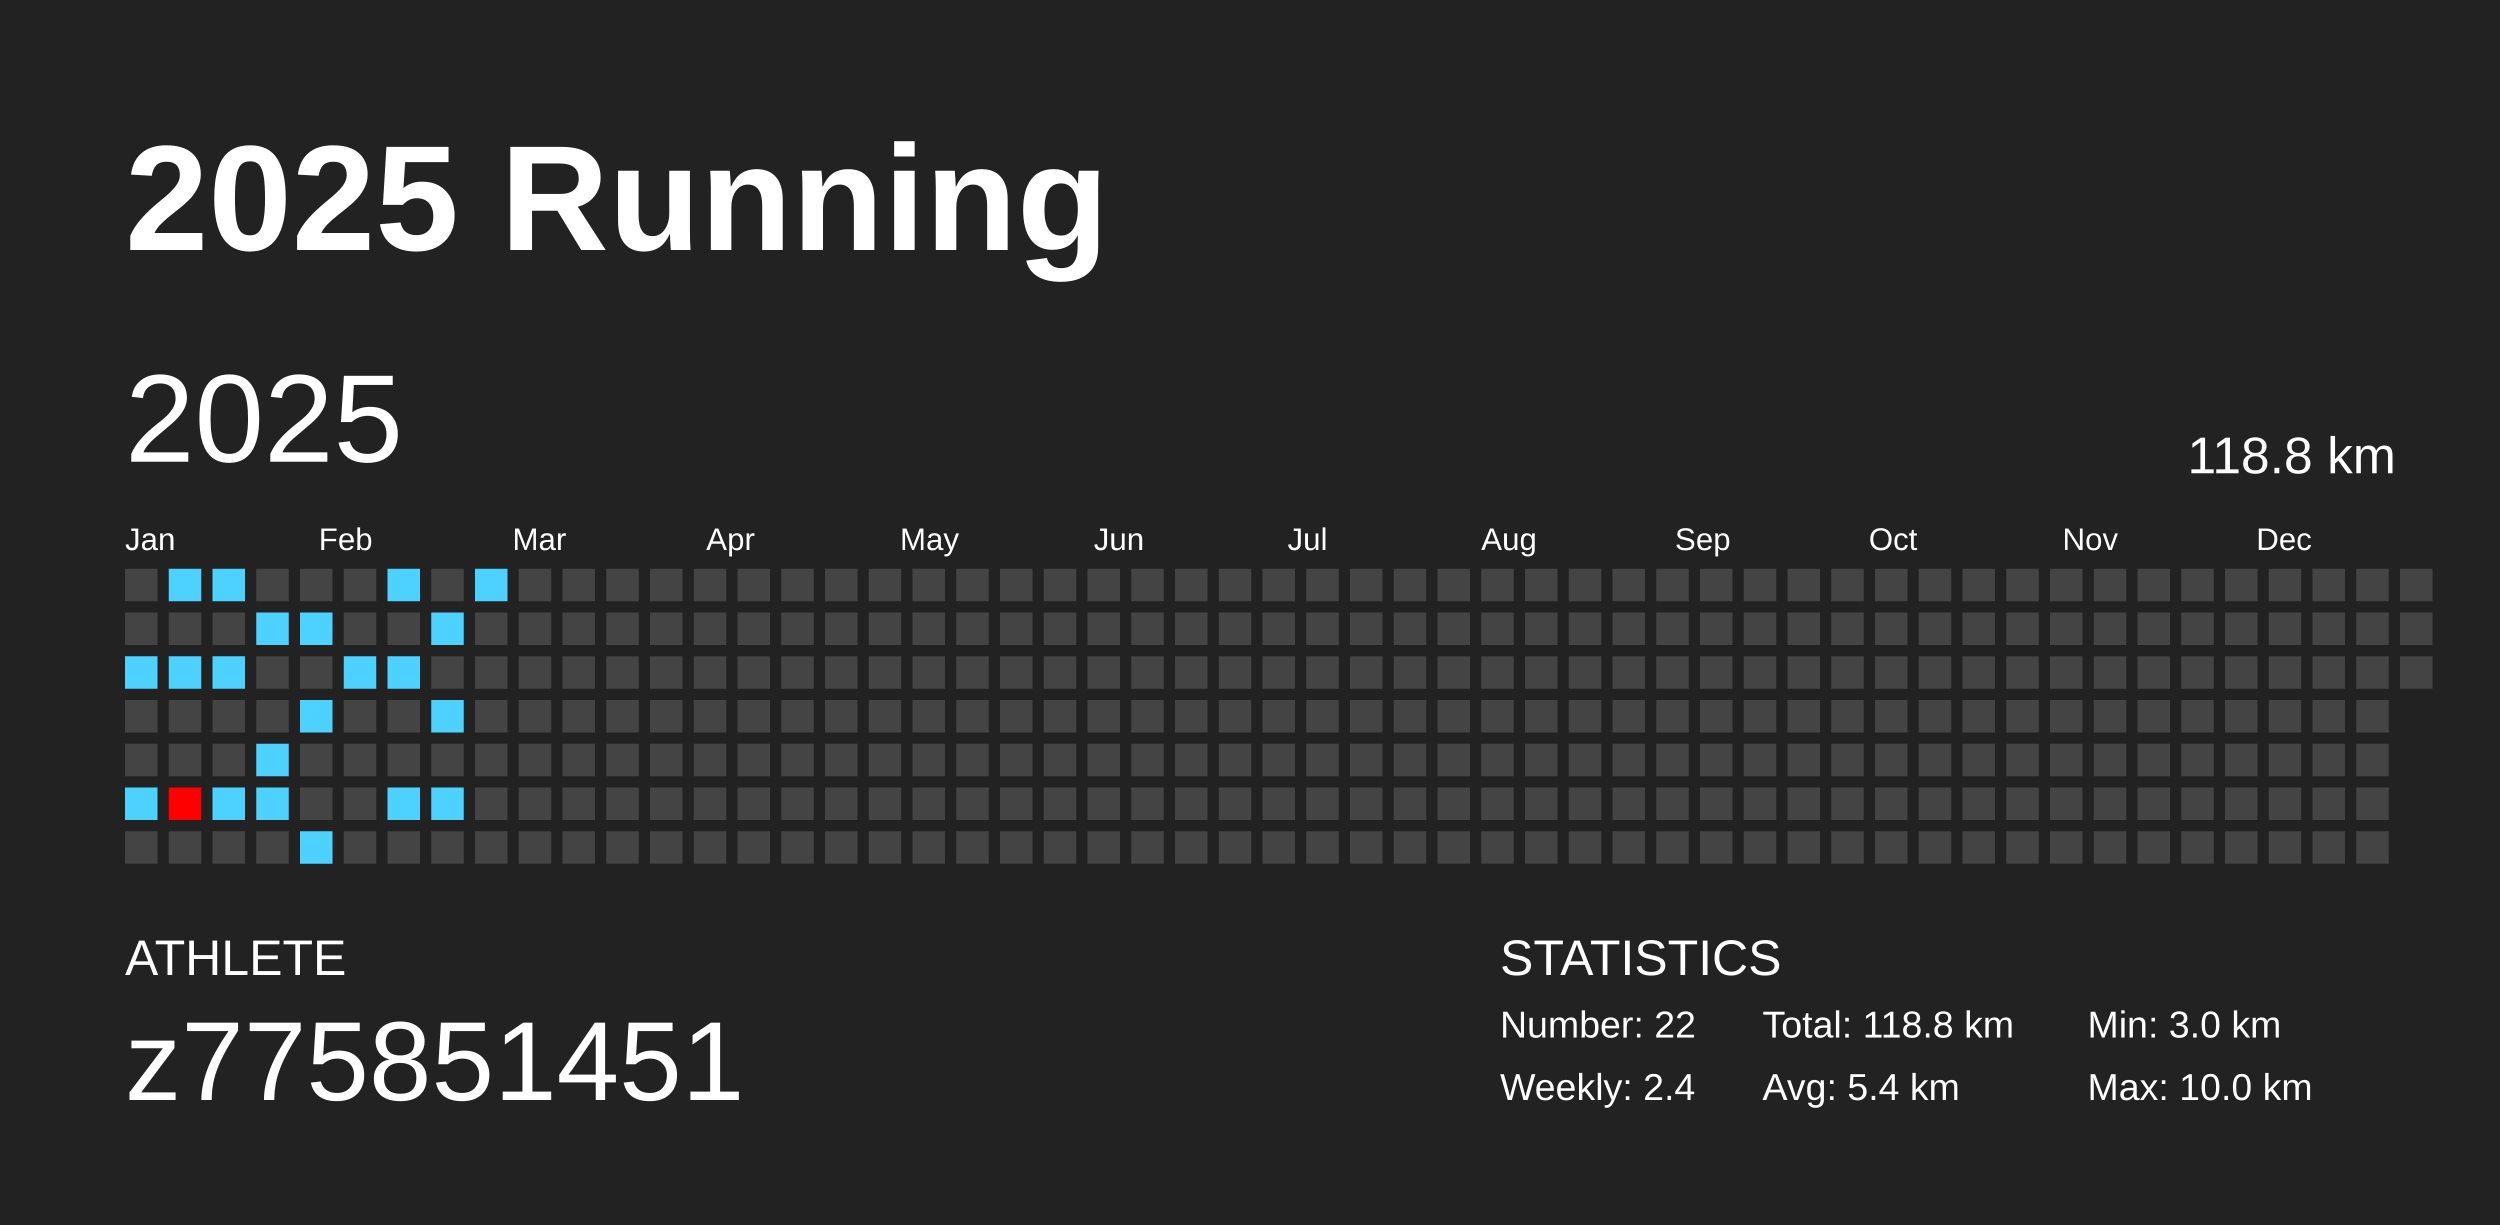
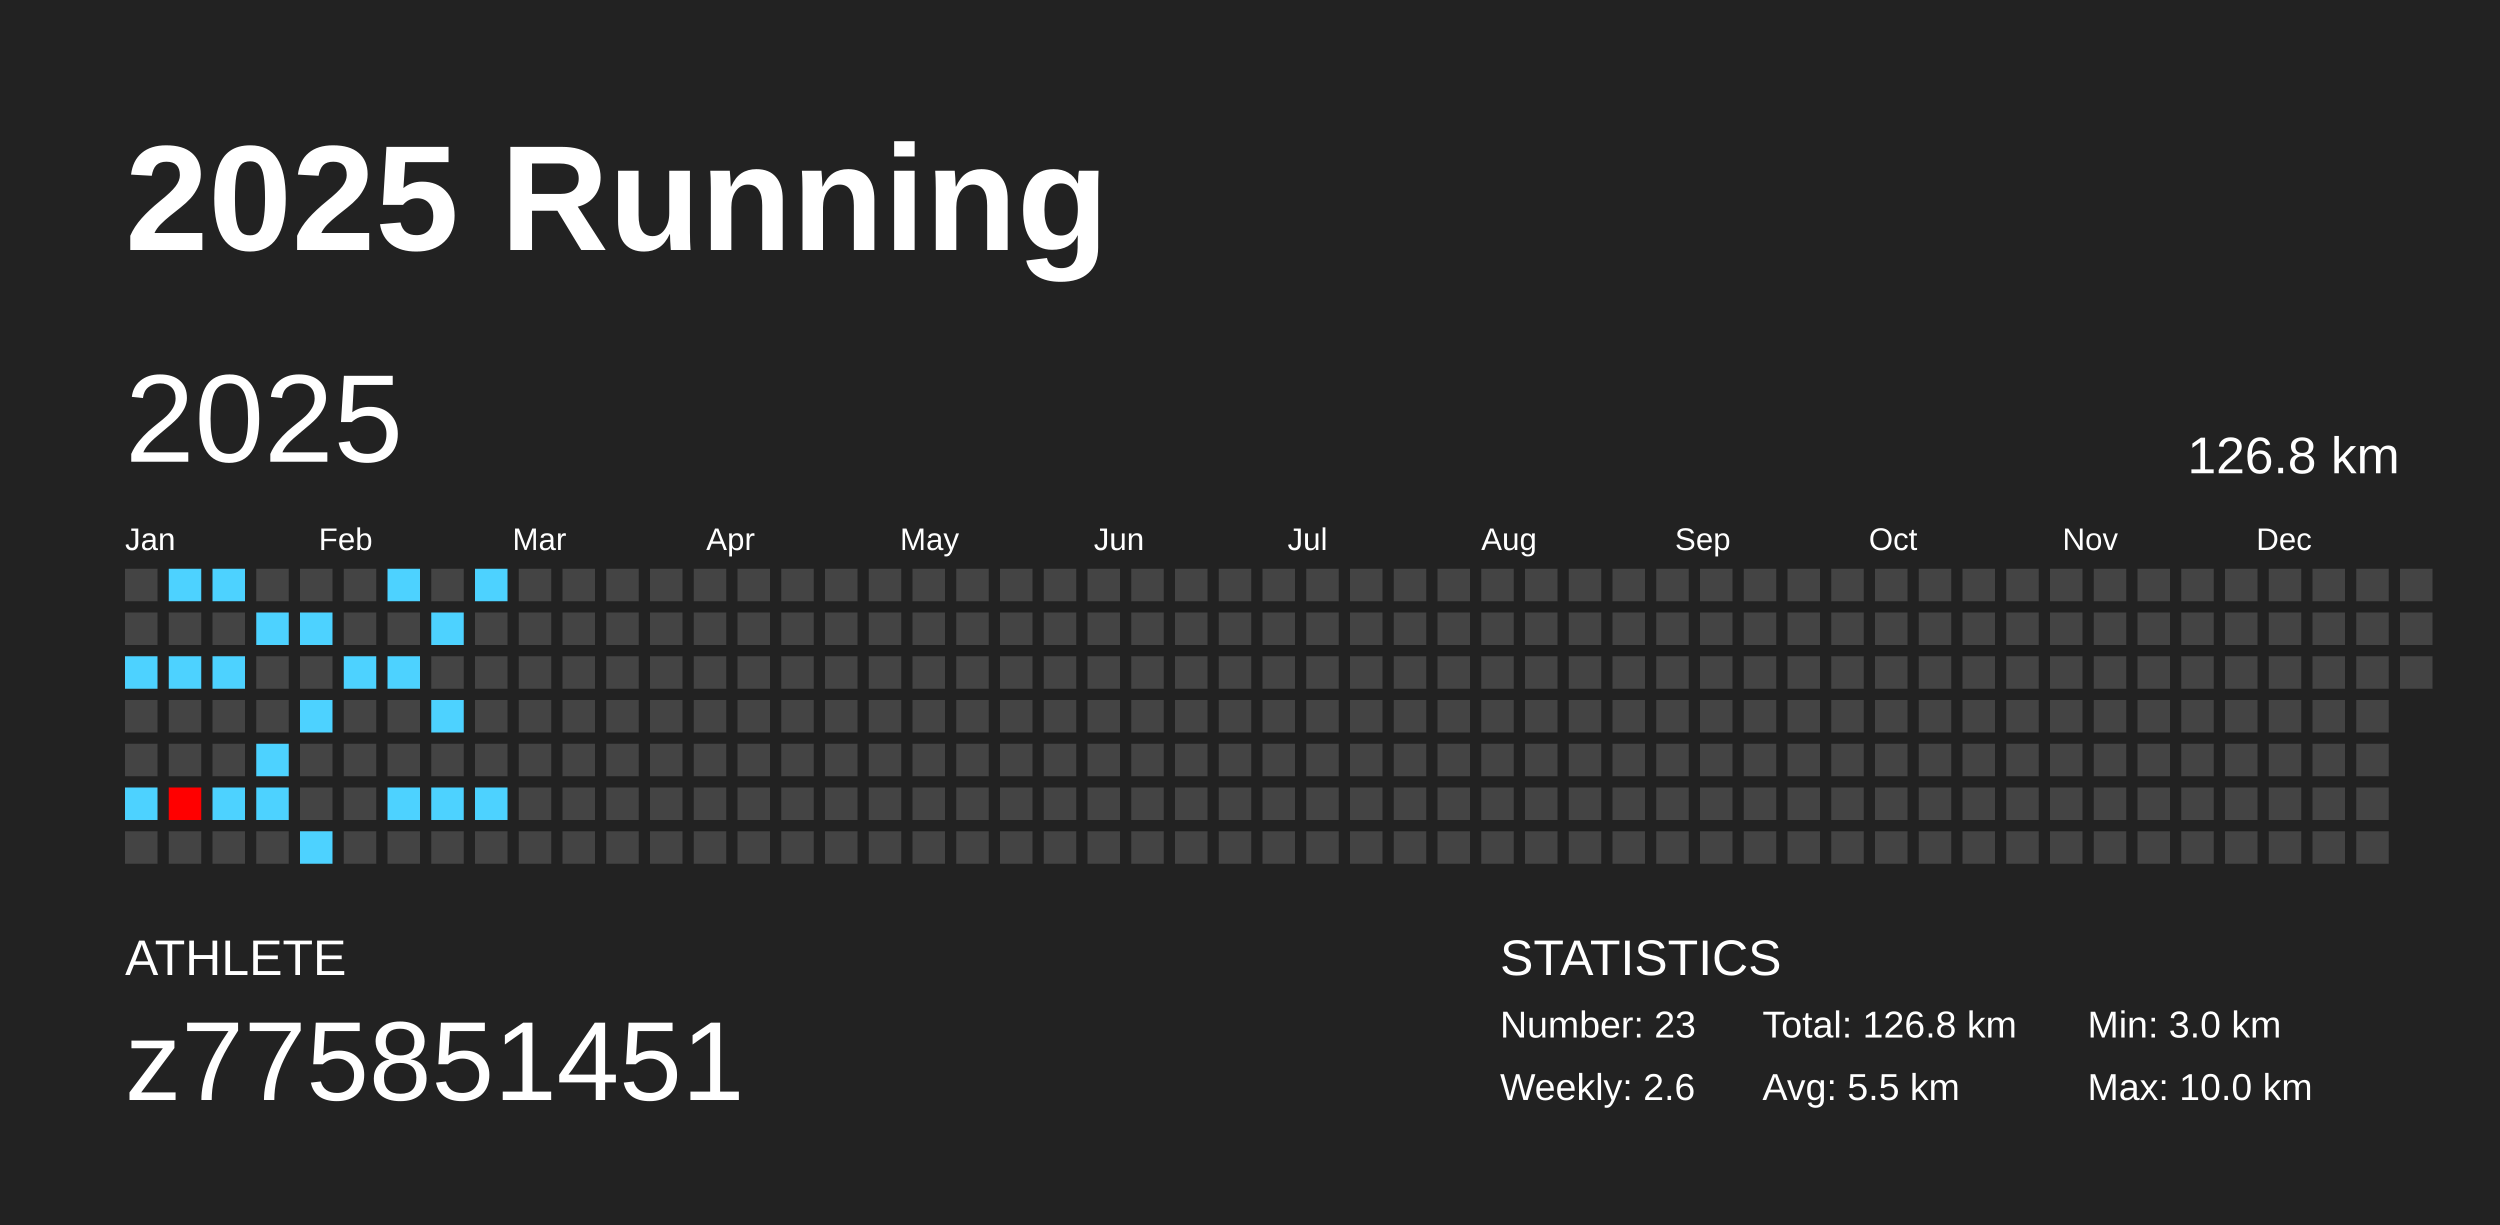
<svg xmlns="http://www.w3.org/2000/svg" baseProfile="full" height="98mm" version="1.1" viewBox="0,0,200,98" width="200mm">
  <defs />
  <rect fill="#222222" height="98" width="200" x="0" y="0" />
  <text fill="#FFFFFF" style="font-size:12px; font-family:Arial; font-weight:bold;" x="10" y="20">2025 Running</text>
  <text fill="#FFFFFF" style="font-size:4px; font-family:Arial" x="10" y="78">ATHLETE</text>
  <text fill="#FFFFFF" style="font-size:9px; font-family:Arial" x="10" y="88">z775851451</text>
  <text fill="#FFFFFF" style="font-size:4px; font-family:Arial" x="120" y="78">STATISTICS</text>
-   <text fill="#FFFFFF" style="font-size:3px; font-family:Arial" x="120" y="83">Number: 22</text>
-   <text fill="#FFFFFF" style="font-size:3px; font-family:Arial" x="120" y="88">Weekly: 2.4</text>
-   <text fill="#FFFFFF" style="font-size:3px; font-family:Arial" x="141" y="83">Total: 118.8 km</text>
-   <text fill="#FFFFFF" style="font-size:3px; font-family:Arial" x="141" y="88">Avg: 5.4 km</text>
+   <text fill="#FFFFFF" style="font-size:3px; font-family:Arial" x="120" y="83">Number: 23</text>
+   <text fill="#FFFFFF" style="font-size:3px; font-family:Arial" x="120" y="88">Weekly: 2.6</text>
+   <text fill="#FFFFFF" style="font-size:3px; font-family:Arial" x="141" y="83">Total: 126.8 km</text>
+   <text fill="#FFFFFF" style="font-size:3px; font-family:Arial" x="141" y="88">Avg: 5.5 km</text>
  <text fill="#FFFFFF" style="font-size:3px; font-family:Arial" x="167" y="83">Min: 3.0 km</text>
  <text fill="#FFFFFF" style="font-size:3px; font-family:Arial" x="167" y="88">Max: 10.0 km</text>
  <text dominant-baseline="hanging" fill="#FFFFFF" style="font-size:10.0px; font-family:Arial;" x="10" y="30">2025</text>
-   <text dominant-baseline="hanging" fill="#FFFFFF" style="font-size:4.125px; font-family:Arial;" x="175" y="35">118.8 km</text>
+   <text dominant-baseline="hanging" fill="#FFFFFF" style="font-size:4.125px; font-family:Arial;" x="175" y="35">126.8 km</text>
  <text fill="#FFFFFF" style="font-size:2.5px; font-family:Arial" x="10.0" y="44">Jan</text>
  <text fill="#FFFFFF" style="font-size:2.5px; font-family:Arial" x="25.5" y="44">Feb</text>
  <text fill="#FFFFFF" style="font-size:2.5px; font-family:Arial" x="41.0" y="44">Mar</text>
  <text fill="#FFFFFF" style="font-size:2.5px; font-family:Arial" x="56.5" y="44">Apr</text>
  <text fill="#FFFFFF" style="font-size:2.5px; font-family:Arial" x="72.0" y="44">May</text>
  <text fill="#FFFFFF" style="font-size:2.5px; font-family:Arial" x="87.5" y="44">Jun</text>
  <text fill="#FFFFFF" style="font-size:2.5px; font-family:Arial" x="103.0" y="44">Jul</text>
  <text fill="#FFFFFF" style="font-size:2.5px; font-family:Arial" x="118.5" y="44">Aug</text>
  <text fill="#FFFFFF" style="font-size:2.5px; font-family:Arial" x="134.0" y="44">Sep</text>
  <text fill="#FFFFFF" style="font-size:2.5px; font-family:Arial" x="149.5" y="44">Oct</text>
  <text fill="#FFFFFF" style="font-size:2.5px; font-family:Arial" x="165.0" y="44">Nov</text>
  <text fill="#FFFFFF" style="font-size:2.5px; font-family:Arial" x="180.5" y="44">Dec</text>
  <rect fill="#444444" height="2.6" width="2.6" x="10.0" y="45.5" />
  <rect fill="#444444" height="2.6" width="2.6" x="10.0" y="49.0" />
  <rect fill="#4dd2ff" height="2.6" width="2.6" x="10.0" y="52.5" />
  <rect fill="#444444" height="2.6" width="2.6" x="10.0" y="56.0" />
  <rect fill="#444444" height="2.6" width="2.6" x="10.0" y="59.5" />
  <rect fill="#4dd2ff" height="2.6" width="2.6" x="10.0" y="63.0" />
  <rect fill="#444444" height="2.6" width="2.6" x="10.0" y="66.5" />
  <rect fill="#4dd2ff" height="2.6" width="2.6" x="13.5" y="45.5" />
  <rect fill="#444444" height="2.6" width="2.6" x="13.5" y="49.0" />
  <rect fill="#4dd2ff" height="2.6" width="2.6" x="13.5" y="52.5" />
  <rect fill="#444444" height="2.6" width="2.6" x="13.5" y="56.0" />
  <rect fill="#444444" height="2.6" width="2.6" x="13.5" y="59.5" />
  <rect fill="#ff0000" height="2.6" width="2.6" x="13.5" y="63.0" />
  <rect fill="#444444" height="2.6" width="2.6" x="13.5" y="66.5" />
  <rect fill="#4dd2ff" height="2.6" width="2.6" x="17.0" y="45.5" />
  <rect fill="#444444" height="2.6" width="2.6" x="17.0" y="49.0" />
  <rect fill="#4dd2ff" height="2.6" width="2.6" x="17.0" y="52.5" />
  <rect fill="#444444" height="2.6" width="2.6" x="17.0" y="56.0" />
  <rect fill="#444444" height="2.6" width="2.6" x="17.0" y="59.5" />
  <rect fill="#4dd2ff" height="2.6" width="2.6" x="17.0" y="63.0" />
  <rect fill="#444444" height="2.6" width="2.6" x="17.0" y="66.5" />
  <rect fill="#444444" height="2.6" width="2.6" x="20.5" y="45.5" />
  <rect fill="#4dd2ff" height="2.6" width="2.6" x="20.5" y="49.0" />
  <rect fill="#444444" height="2.6" width="2.6" x="20.5" y="52.5" />
  <rect fill="#444444" height="2.6" width="2.6" x="20.5" y="56.0" />
  <rect fill="#4dd2ff" height="2.6" width="2.6" x="20.5" y="59.5" />
  <rect fill="#4dd2ff" height="2.6" width="2.6" x="20.5" y="63.0" />
  <rect fill="#444444" height="2.6" width="2.6" x="20.5" y="66.5" />
  <rect fill="#444444" height="2.6" width="2.6" x="24.0" y="45.5" />
  <rect fill="#4dd2ff" height="2.6" width="2.6" x="24.0" y="49.0" />
  <rect fill="#444444" height="2.6" width="2.6" x="24.0" y="52.5" />
  <rect fill="#4dd2ff" height="2.6" width="2.6" x="24.0" y="56.0" />
  <rect fill="#444444" height="2.6" width="2.6" x="24.0" y="59.5" />
  <rect fill="#444444" height="2.6" width="2.6" x="24.0" y="63.0" />
  <rect fill="#4dd2ff" height="2.6" width="2.6" x="24.0" y="66.5" />
  <rect fill="#444444" height="2.6" width="2.6" x="27.5" y="45.5" />
  <rect fill="#444444" height="2.6" width="2.6" x="27.5" y="49.0" />
  <rect fill="#4dd2ff" height="2.6" width="2.6" x="27.5" y="52.5" />
  <rect fill="#444444" height="2.6" width="2.6" x="27.5" y="56.0" />
  <rect fill="#444444" height="2.6" width="2.6" x="27.5" y="59.5" />
  <rect fill="#444444" height="2.6" width="2.6" x="27.5" y="63.0" />
  <rect fill="#444444" height="2.6" width="2.6" x="27.5" y="66.5" />
  <rect fill="#4dd2ff" height="2.6" width="2.6" x="31.0" y="45.5" />
  <rect fill="#444444" height="2.6" width="2.6" x="31.0" y="49.0" />
  <rect fill="#4dd2ff" height="2.6" width="2.6" x="31.0" y="52.5" />
  <rect fill="#444444" height="2.6" width="2.6" x="31.0" y="56.0" />
  <rect fill="#444444" height="2.6" width="2.6" x="31.0" y="59.5" />
  <rect fill="#4dd2ff" height="2.6" width="2.6" x="31.0" y="63.0" />
  <rect fill="#444444" height="2.6" width="2.6" x="31.0" y="66.5" />
  <rect fill="#444444" height="2.6" width="2.6" x="34.5" y="45.5" />
  <rect fill="#4dd2ff" height="2.6" width="2.6" x="34.5" y="49.0" />
  <rect fill="#444444" height="2.6" width="2.6" x="34.5" y="52.5" />
  <rect fill="#4dd2ff" height="2.6" width="2.6" x="34.5" y="56.0" />
  <rect fill="#444444" height="2.6" width="2.6" x="34.5" y="59.5" />
  <rect fill="#4dd2ff" height="2.6" width="2.6" x="34.5" y="63.0" />
  <rect fill="#444444" height="2.6" width="2.6" x="34.5" y="66.5" />
  <rect fill="#4dd2ff" height="2.6" width="2.6" x="38.0" y="45.5" />
  <rect fill="#444444" height="2.6" width="2.6" x="38.0" y="49.0" />
  <rect fill="#444444" height="2.6" width="2.6" x="38.0" y="52.5" />
  <rect fill="#444444" height="2.6" width="2.6" x="38.0" y="56.0" />
  <rect fill="#444444" height="2.6" width="2.6" x="38.0" y="59.5" />
-   <rect fill="#444444" height="2.6" width="2.6" x="38.0" y="63.0" />
+   <rect fill="#4dd2ff" height="2.6" width="2.6" x="38.0" y="63.0" />
  <rect fill="#444444" height="2.6" width="2.6" x="38.0" y="66.5" />
  <rect fill="#444444" height="2.6" width="2.6" x="41.5" y="45.5" />
  <rect fill="#444444" height="2.6" width="2.6" x="41.5" y="49.0" />
  <rect fill="#444444" height="2.6" width="2.6" x="41.5" y="52.5" />
  <rect fill="#444444" height="2.6" width="2.6" x="41.5" y="56.0" />
  <rect fill="#444444" height="2.6" width="2.6" x="41.5" y="59.5" />
  <rect fill="#444444" height="2.6" width="2.6" x="41.5" y="63.0" />
  <rect fill="#444444" height="2.6" width="2.6" x="41.5" y="66.5" />
  <rect fill="#444444" height="2.6" width="2.6" x="45.0" y="45.5" />
  <rect fill="#444444" height="2.6" width="2.6" x="45.0" y="49.0" />
  <rect fill="#444444" height="2.6" width="2.6" x="45.0" y="52.5" />
  <rect fill="#444444" height="2.6" width="2.6" x="45.0" y="56.0" />
  <rect fill="#444444" height="2.6" width="2.6" x="45.0" y="59.5" />
  <rect fill="#444444" height="2.6" width="2.6" x="45.0" y="63.0" />
  <rect fill="#444444" height="2.6" width="2.6" x="45.0" y="66.5" />
  <rect fill="#444444" height="2.6" width="2.6" x="48.5" y="45.5" />
  <rect fill="#444444" height="2.6" width="2.6" x="48.5" y="49.0" />
  <rect fill="#444444" height="2.6" width="2.6" x="48.5" y="52.5" />
  <rect fill="#444444" height="2.6" width="2.6" x="48.5" y="56.0" />
  <rect fill="#444444" height="2.6" width="2.6" x="48.5" y="59.5" />
  <rect fill="#444444" height="2.6" width="2.6" x="48.5" y="63.0" />
  <rect fill="#444444" height="2.6" width="2.6" x="48.5" y="66.5" />
  <rect fill="#444444" height="2.6" width="2.6" x="52.0" y="45.5" />
  <rect fill="#444444" height="2.6" width="2.6" x="52.0" y="49.0" />
  <rect fill="#444444" height="2.6" width="2.6" x="52.0" y="52.5" />
  <rect fill="#444444" height="2.6" width="2.6" x="52.0" y="56.0" />
  <rect fill="#444444" height="2.6" width="2.6" x="52.0" y="59.5" />
  <rect fill="#444444" height="2.6" width="2.6" x="52.0" y="63.0" />
  <rect fill="#444444" height="2.6" width="2.6" x="52.0" y="66.5" />
  <rect fill="#444444" height="2.6" width="2.6" x="55.5" y="45.5" />
  <rect fill="#444444" height="2.6" width="2.6" x="55.5" y="49.0" />
  <rect fill="#444444" height="2.6" width="2.6" x="55.5" y="52.5" />
  <rect fill="#444444" height="2.6" width="2.6" x="55.5" y="56.0" />
  <rect fill="#444444" height="2.6" width="2.6" x="55.5" y="59.5" />
  <rect fill="#444444" height="2.6" width="2.6" x="55.5" y="63.0" />
  <rect fill="#444444" height="2.6" width="2.6" x="55.5" y="66.5" />
  <rect fill="#444444" height="2.6" width="2.6" x="59.0" y="45.5" />
  <rect fill="#444444" height="2.6" width="2.6" x="59.0" y="49.0" />
  <rect fill="#444444" height="2.6" width="2.6" x="59.0" y="52.5" />
  <rect fill="#444444" height="2.6" width="2.6" x="59.0" y="56.0" />
  <rect fill="#444444" height="2.6" width="2.6" x="59.0" y="59.5" />
  <rect fill="#444444" height="2.6" width="2.6" x="59.0" y="63.0" />
  <rect fill="#444444" height="2.6" width="2.6" x="59.0" y="66.5" />
  <rect fill="#444444" height="2.6" width="2.6" x="62.5" y="45.5" />
  <rect fill="#444444" height="2.6" width="2.6" x="62.5" y="49.0" />
  <rect fill="#444444" height="2.6" width="2.6" x="62.5" y="52.5" />
  <rect fill="#444444" height="2.6" width="2.6" x="62.5" y="56.0" />
  <rect fill="#444444" height="2.6" width="2.6" x="62.5" y="59.5" />
  <rect fill="#444444" height="2.6" width="2.6" x="62.5" y="63.0" />
  <rect fill="#444444" height="2.6" width="2.6" x="62.5" y="66.5" />
  <rect fill="#444444" height="2.6" width="2.6" x="66.0" y="45.5" />
  <rect fill="#444444" height="2.6" width="2.6" x="66.0" y="49.0" />
  <rect fill="#444444" height="2.6" width="2.6" x="66.0" y="52.5" />
  <rect fill="#444444" height="2.6" width="2.6" x="66.0" y="56.0" />
  <rect fill="#444444" height="2.6" width="2.6" x="66.0" y="59.5" />
  <rect fill="#444444" height="2.6" width="2.6" x="66.0" y="63.0" />
  <rect fill="#444444" height="2.6" width="2.6" x="66.0" y="66.5" />
  <rect fill="#444444" height="2.6" width="2.6" x="69.5" y="45.5" />
  <rect fill="#444444" height="2.6" width="2.6" x="69.5" y="49.0" />
  <rect fill="#444444" height="2.6" width="2.6" x="69.5" y="52.5" />
  <rect fill="#444444" height="2.6" width="2.6" x="69.5" y="56.0" />
  <rect fill="#444444" height="2.6" width="2.6" x="69.5" y="59.5" />
  <rect fill="#444444" height="2.6" width="2.6" x="69.5" y="63.0" />
  <rect fill="#444444" height="2.6" width="2.6" x="69.5" y="66.5" />
  <rect fill="#444444" height="2.6" width="2.6" x="73.0" y="45.5" />
  <rect fill="#444444" height="2.6" width="2.6" x="73.0" y="49.0" />
  <rect fill="#444444" height="2.6" width="2.6" x="73.0" y="52.5" />
  <rect fill="#444444" height="2.6" width="2.6" x="73.0" y="56.0" />
  <rect fill="#444444" height="2.6" width="2.6" x="73.0" y="59.5" />
  <rect fill="#444444" height="2.6" width="2.6" x="73.0" y="63.0" />
  <rect fill="#444444" height="2.6" width="2.6" x="73.0" y="66.5" />
  <rect fill="#444444" height="2.6" width="2.6" x="76.5" y="45.5" />
  <rect fill="#444444" height="2.6" width="2.6" x="76.5" y="49.0" />
  <rect fill="#444444" height="2.6" width="2.6" x="76.5" y="52.5" />
  <rect fill="#444444" height="2.6" width="2.6" x="76.5" y="56.0" />
  <rect fill="#444444" height="2.6" width="2.6" x="76.5" y="59.5" />
  <rect fill="#444444" height="2.6" width="2.6" x="76.5" y="63.0" />
  <rect fill="#444444" height="2.6" width="2.6" x="76.5" y="66.5" />
  <rect fill="#444444" height="2.6" width="2.6" x="80.0" y="45.5" />
  <rect fill="#444444" height="2.6" width="2.6" x="80.0" y="49.0" />
  <rect fill="#444444" height="2.6" width="2.6" x="80.0" y="52.5" />
  <rect fill="#444444" height="2.6" width="2.6" x="80.0" y="56.0" />
  <rect fill="#444444" height="2.6" width="2.6" x="80.0" y="59.5" />
  <rect fill="#444444" height="2.6" width="2.6" x="80.0" y="63.0" />
  <rect fill="#444444" height="2.6" width="2.6" x="80.0" y="66.5" />
  <rect fill="#444444" height="2.6" width="2.6" x="83.5" y="45.5" />
  <rect fill="#444444" height="2.6" width="2.6" x="83.5" y="49.0" />
  <rect fill="#444444" height="2.6" width="2.6" x="83.5" y="52.5" />
  <rect fill="#444444" height="2.6" width="2.6" x="83.5" y="56.0" />
  <rect fill="#444444" height="2.6" width="2.6" x="83.5" y="59.5" />
  <rect fill="#444444" height="2.6" width="2.6" x="83.5" y="63.0" />
  <rect fill="#444444" height="2.6" width="2.6" x="83.5" y="66.5" />
  <rect fill="#444444" height="2.6" width="2.6" x="87.0" y="45.5" />
  <rect fill="#444444" height="2.6" width="2.6" x="87.0" y="49.0" />
  <rect fill="#444444" height="2.6" width="2.6" x="87.0" y="52.5" />
  <rect fill="#444444" height="2.6" width="2.6" x="87.0" y="56.0" />
  <rect fill="#444444" height="2.6" width="2.6" x="87.0" y="59.5" />
  <rect fill="#444444" height="2.6" width="2.6" x="87.0" y="63.0" />
  <rect fill="#444444" height="2.6" width="2.6" x="87.0" y="66.5" />
  <rect fill="#444444" height="2.6" width="2.6" x="90.5" y="45.5" />
  <rect fill="#444444" height="2.6" width="2.6" x="90.5" y="49.0" />
  <rect fill="#444444" height="2.6" width="2.6" x="90.5" y="52.5" />
  <rect fill="#444444" height="2.6" width="2.6" x="90.5" y="56.0" />
  <rect fill="#444444" height="2.6" width="2.6" x="90.5" y="59.5" />
  <rect fill="#444444" height="2.6" width="2.6" x="90.5" y="63.0" />
  <rect fill="#444444" height="2.6" width="2.6" x="90.5" y="66.5" />
  <rect fill="#444444" height="2.6" width="2.6" x="94.0" y="45.5" />
  <rect fill="#444444" height="2.6" width="2.6" x="94.0" y="49.0" />
  <rect fill="#444444" height="2.6" width="2.6" x="94.0" y="52.5" />
  <rect fill="#444444" height="2.6" width="2.6" x="94.0" y="56.0" />
  <rect fill="#444444" height="2.6" width="2.6" x="94.0" y="59.5" />
  <rect fill="#444444" height="2.6" width="2.6" x="94.0" y="63.0" />
  <rect fill="#444444" height="2.6" width="2.6" x="94.0" y="66.5" />
  <rect fill="#444444" height="2.6" width="2.6" x="97.5" y="45.5" />
  <rect fill="#444444" height="2.6" width="2.6" x="97.5" y="49.0" />
  <rect fill="#444444" height="2.6" width="2.6" x="97.5" y="52.5" />
  <rect fill="#444444" height="2.6" width="2.6" x="97.5" y="56.0" />
  <rect fill="#444444" height="2.6" width="2.6" x="97.5" y="59.5" />
  <rect fill="#444444" height="2.6" width="2.6" x="97.5" y="63.0" />
  <rect fill="#444444" height="2.6" width="2.6" x="97.5" y="66.5" />
  <rect fill="#444444" height="2.6" width="2.6" x="101.0" y="45.5" />
  <rect fill="#444444" height="2.6" width="2.6" x="101.0" y="49.0" />
  <rect fill="#444444" height="2.6" width="2.6" x="101.0" y="52.5" />
  <rect fill="#444444" height="2.6" width="2.6" x="101.0" y="56.0" />
  <rect fill="#444444" height="2.6" width="2.6" x="101.0" y="59.5" />
  <rect fill="#444444" height="2.6" width="2.6" x="101.0" y="63.0" />
  <rect fill="#444444" height="2.6" width="2.6" x="101.0" y="66.5" />
  <rect fill="#444444" height="2.6" width="2.6" x="104.5" y="45.5" />
  <rect fill="#444444" height="2.6" width="2.6" x="104.5" y="49.0" />
  <rect fill="#444444" height="2.6" width="2.6" x="104.5" y="52.5" />
  <rect fill="#444444" height="2.6" width="2.6" x="104.5" y="56.0" />
  <rect fill="#444444" height="2.6" width="2.6" x="104.5" y="59.5" />
  <rect fill="#444444" height="2.6" width="2.6" x="104.5" y="63.0" />
  <rect fill="#444444" height="2.6" width="2.6" x="104.5" y="66.5" />
  <rect fill="#444444" height="2.6" width="2.6" x="108.0" y="45.5" />
  <rect fill="#444444" height="2.6" width="2.6" x="108.0" y="49.0" />
  <rect fill="#444444" height="2.6" width="2.6" x="108.0" y="52.5" />
  <rect fill="#444444" height="2.6" width="2.6" x="108.0" y="56.0" />
  <rect fill="#444444" height="2.6" width="2.6" x="108.0" y="59.5" />
  <rect fill="#444444" height="2.6" width="2.6" x="108.0" y="63.0" />
  <rect fill="#444444" height="2.6" width="2.6" x="108.0" y="66.5" />
  <rect fill="#444444" height="2.6" width="2.6" x="111.5" y="45.5" />
  <rect fill="#444444" height="2.6" width="2.6" x="111.5" y="49.0" />
  <rect fill="#444444" height="2.6" width="2.6" x="111.5" y="52.5" />
  <rect fill="#444444" height="2.6" width="2.6" x="111.5" y="56.0" />
  <rect fill="#444444" height="2.6" width="2.6" x="111.5" y="59.5" />
  <rect fill="#444444" height="2.6" width="2.6" x="111.5" y="63.0" />
  <rect fill="#444444" height="2.6" width="2.6" x="111.5" y="66.5" />
  <rect fill="#444444" height="2.6" width="2.6" x="115.0" y="45.5" />
  <rect fill="#444444" height="2.6" width="2.6" x="115.0" y="49.0" />
  <rect fill="#444444" height="2.6" width="2.6" x="115.0" y="52.5" />
  <rect fill="#444444" height="2.6" width="2.6" x="115.0" y="56.0" />
  <rect fill="#444444" height="2.6" width="2.6" x="115.0" y="59.5" />
  <rect fill="#444444" height="2.6" width="2.6" x="115.0" y="63.0" />
  <rect fill="#444444" height="2.6" width="2.6" x="115.0" y="66.5" />
  <rect fill="#444444" height="2.6" width="2.6" x="118.5" y="45.5" />
  <rect fill="#444444" height="2.6" width="2.6" x="118.5" y="49.0" />
  <rect fill="#444444" height="2.6" width="2.6" x="118.5" y="52.5" />
  <rect fill="#444444" height="2.6" width="2.6" x="118.5" y="56.0" />
  <rect fill="#444444" height="2.6" width="2.6" x="118.5" y="59.5" />
  <rect fill="#444444" height="2.6" width="2.6" x="118.5" y="63.0" />
  <rect fill="#444444" height="2.6" width="2.6" x="118.5" y="66.5" />
  <rect fill="#444444" height="2.6" width="2.6" x="122.0" y="45.5" />
  <rect fill="#444444" height="2.6" width="2.6" x="122.0" y="49.0" />
  <rect fill="#444444" height="2.6" width="2.6" x="122.0" y="52.5" />
  <rect fill="#444444" height="2.6" width="2.6" x="122.0" y="56.0" />
  <rect fill="#444444" height="2.6" width="2.6" x="122.0" y="59.5" />
  <rect fill="#444444" height="2.6" width="2.6" x="122.0" y="63.0" />
  <rect fill="#444444" height="2.6" width="2.6" x="122.0" y="66.5" />
  <rect fill="#444444" height="2.6" width="2.6" x="125.5" y="45.5" />
  <rect fill="#444444" height="2.6" width="2.6" x="125.5" y="49.0" />
  <rect fill="#444444" height="2.6" width="2.6" x="125.5" y="52.5" />
  <rect fill="#444444" height="2.6" width="2.6" x="125.5" y="56.0" />
  <rect fill="#444444" height="2.6" width="2.6" x="125.5" y="59.5" />
  <rect fill="#444444" height="2.6" width="2.6" x="125.5" y="63.0" />
  <rect fill="#444444" height="2.6" width="2.6" x="125.5" y="66.5" />
  <rect fill="#444444" height="2.6" width="2.6" x="129.0" y="45.5" />
  <rect fill="#444444" height="2.6" width="2.6" x="129.0" y="49.0" />
  <rect fill="#444444" height="2.6" width="2.6" x="129.0" y="52.5" />
  <rect fill="#444444" height="2.6" width="2.6" x="129.0" y="56.0" />
  <rect fill="#444444" height="2.6" width="2.6" x="129.0" y="59.5" />
  <rect fill="#444444" height="2.6" width="2.6" x="129.0" y="63.0" />
  <rect fill="#444444" height="2.6" width="2.6" x="129.0" y="66.5" />
  <rect fill="#444444" height="2.6" width="2.6" x="132.5" y="45.5" />
  <rect fill="#444444" height="2.6" width="2.6" x="132.5" y="49.0" />
  <rect fill="#444444" height="2.6" width="2.6" x="132.5" y="52.5" />
  <rect fill="#444444" height="2.6" width="2.6" x="132.5" y="56.0" />
  <rect fill="#444444" height="2.6" width="2.6" x="132.5" y="59.5" />
  <rect fill="#444444" height="2.6" width="2.6" x="132.5" y="63.0" />
  <rect fill="#444444" height="2.6" width="2.6" x="132.5" y="66.5" />
  <rect fill="#444444" height="2.6" width="2.6" x="136.0" y="45.5" />
  <rect fill="#444444" height="2.6" width="2.6" x="136.0" y="49.0" />
  <rect fill="#444444" height="2.6" width="2.6" x="136.0" y="52.5" />
  <rect fill="#444444" height="2.6" width="2.6" x="136.0" y="56.0" />
  <rect fill="#444444" height="2.6" width="2.6" x="136.0" y="59.5" />
  <rect fill="#444444" height="2.6" width="2.6" x="136.0" y="63.0" />
  <rect fill="#444444" height="2.6" width="2.6" x="136.0" y="66.5" />
  <rect fill="#444444" height="2.6" width="2.6" x="139.5" y="45.5" />
  <rect fill="#444444" height="2.6" width="2.6" x="139.5" y="49.0" />
  <rect fill="#444444" height="2.6" width="2.6" x="139.5" y="52.5" />
  <rect fill="#444444" height="2.6" width="2.6" x="139.5" y="56.0" />
  <rect fill="#444444" height="2.6" width="2.6" x="139.5" y="59.5" />
  <rect fill="#444444" height="2.6" width="2.6" x="139.5" y="63.0" />
  <rect fill="#444444" height="2.6" width="2.6" x="139.5" y="66.5" />
  <rect fill="#444444" height="2.6" width="2.6" x="143.0" y="45.5" />
  <rect fill="#444444" height="2.6" width="2.6" x="143.0" y="49.0" />
  <rect fill="#444444" height="2.6" width="2.6" x="143.0" y="52.5" />
  <rect fill="#444444" height="2.6" width="2.6" x="143.0" y="56.0" />
  <rect fill="#444444" height="2.6" width="2.6" x="143.0" y="59.5" />
  <rect fill="#444444" height="2.6" width="2.6" x="143.0" y="63.0" />
  <rect fill="#444444" height="2.6" width="2.6" x="143.0" y="66.5" />
  <rect fill="#444444" height="2.6" width="2.6" x="146.5" y="45.5" />
  <rect fill="#444444" height="2.6" width="2.6" x="146.5" y="49.0" />
  <rect fill="#444444" height="2.6" width="2.6" x="146.5" y="52.5" />
  <rect fill="#444444" height="2.6" width="2.6" x="146.5" y="56.0" />
  <rect fill="#444444" height="2.6" width="2.6" x="146.5" y="59.5" />
  <rect fill="#444444" height="2.6" width="2.6" x="146.5" y="63.0" />
  <rect fill="#444444" height="2.6" width="2.6" x="146.5" y="66.5" />
  <rect fill="#444444" height="2.6" width="2.6" x="150.0" y="45.5" />
  <rect fill="#444444" height="2.6" width="2.6" x="150.0" y="49.0" />
  <rect fill="#444444" height="2.6" width="2.6" x="150.0" y="52.5" />
  <rect fill="#444444" height="2.6" width="2.6" x="150.0" y="56.0" />
  <rect fill="#444444" height="2.6" width="2.6" x="150.0" y="59.5" />
  <rect fill="#444444" height="2.6" width="2.6" x="150.0" y="63.0" />
  <rect fill="#444444" height="2.6" width="2.6" x="150.0" y="66.5" />
  <rect fill="#444444" height="2.6" width="2.6" x="153.5" y="45.5" />
  <rect fill="#444444" height="2.6" width="2.6" x="153.5" y="49.0" />
  <rect fill="#444444" height="2.6" width="2.6" x="153.5" y="52.5" />
  <rect fill="#444444" height="2.6" width="2.6" x="153.5" y="56.0" />
  <rect fill="#444444" height="2.6" width="2.6" x="153.5" y="59.5" />
  <rect fill="#444444" height="2.6" width="2.6" x="153.5" y="63.0" />
  <rect fill="#444444" height="2.6" width="2.6" x="153.5" y="66.5" />
  <rect fill="#444444" height="2.6" width="2.6" x="157.0" y="45.5" />
  <rect fill="#444444" height="2.6" width="2.6" x="157.0" y="49.0" />
  <rect fill="#444444" height="2.6" width="2.6" x="157.0" y="52.5" />
  <rect fill="#444444" height="2.6" width="2.6" x="157.0" y="56.0" />
  <rect fill="#444444" height="2.6" width="2.6" x="157.0" y="59.5" />
  <rect fill="#444444" height="2.6" width="2.6" x="157.0" y="63.0" />
  <rect fill="#444444" height="2.6" width="2.6" x="157.0" y="66.5" />
  <rect fill="#444444" height="2.6" width="2.6" x="160.5" y="45.5" />
  <rect fill="#444444" height="2.6" width="2.6" x="160.5" y="49.0" />
  <rect fill="#444444" height="2.6" width="2.6" x="160.5" y="52.5" />
  <rect fill="#444444" height="2.6" width="2.6" x="160.5" y="56.0" />
  <rect fill="#444444" height="2.6" width="2.6" x="160.5" y="59.5" />
  <rect fill="#444444" height="2.6" width="2.6" x="160.5" y="63.0" />
  <rect fill="#444444" height="2.6" width="2.6" x="160.5" y="66.5" />
  <rect fill="#444444" height="2.6" width="2.6" x="164.0" y="45.5" />
  <rect fill="#444444" height="2.6" width="2.6" x="164.0" y="49.0" />
  <rect fill="#444444" height="2.6" width="2.6" x="164.0" y="52.5" />
  <rect fill="#444444" height="2.6" width="2.6" x="164.0" y="56.0" />
  <rect fill="#444444" height="2.6" width="2.6" x="164.0" y="59.5" />
  <rect fill="#444444" height="2.6" width="2.6" x="164.0" y="63.0" />
  <rect fill="#444444" height="2.6" width="2.6" x="164.0" y="66.5" />
  <rect fill="#444444" height="2.6" width="2.6" x="167.5" y="45.5" />
  <rect fill="#444444" height="2.6" width="2.6" x="167.5" y="49.0" />
  <rect fill="#444444" height="2.6" width="2.6" x="167.5" y="52.5" />
  <rect fill="#444444" height="2.6" width="2.6" x="167.5" y="56.0" />
  <rect fill="#444444" height="2.6" width="2.6" x="167.5" y="59.5" />
  <rect fill="#444444" height="2.6" width="2.6" x="167.5" y="63.0" />
  <rect fill="#444444" height="2.6" width="2.6" x="167.5" y="66.5" />
  <rect fill="#444444" height="2.6" width="2.6" x="171.0" y="45.5" />
  <rect fill="#444444" height="2.6" width="2.6" x="171.0" y="49.0" />
  <rect fill="#444444" height="2.6" width="2.6" x="171.0" y="52.5" />
  <rect fill="#444444" height="2.6" width="2.6" x="171.0" y="56.0" />
  <rect fill="#444444" height="2.6" width="2.6" x="171.0" y="59.5" />
  <rect fill="#444444" height="2.6" width="2.6" x="171.0" y="63.0" />
  <rect fill="#444444" height="2.6" width="2.6" x="171.0" y="66.5" />
  <rect fill="#444444" height="2.6" width="2.6" x="174.5" y="45.5" />
  <rect fill="#444444" height="2.6" width="2.6" x="174.5" y="49.0" />
  <rect fill="#444444" height="2.6" width="2.6" x="174.5" y="52.5" />
  <rect fill="#444444" height="2.6" width="2.6" x="174.5" y="56.0" />
  <rect fill="#444444" height="2.6" width="2.6" x="174.5" y="59.5" />
  <rect fill="#444444" height="2.6" width="2.6" x="174.5" y="63.0" />
  <rect fill="#444444" height="2.6" width="2.6" x="174.5" y="66.5" />
  <rect fill="#444444" height="2.6" width="2.6" x="178.0" y="45.5" />
  <rect fill="#444444" height="2.6" width="2.6" x="178.0" y="49.0" />
  <rect fill="#444444" height="2.6" width="2.6" x="178.0" y="52.5" />
  <rect fill="#444444" height="2.6" width="2.6" x="178.0" y="56.0" />
  <rect fill="#444444" height="2.6" width="2.6" x="178.0" y="59.5" />
  <rect fill="#444444" height="2.6" width="2.6" x="178.0" y="63.0" />
  <rect fill="#444444" height="2.6" width="2.6" x="178.0" y="66.5" />
  <rect fill="#444444" height="2.6" width="2.6" x="181.5" y="45.5" />
  <rect fill="#444444" height="2.6" width="2.6" x="181.5" y="49.0" />
  <rect fill="#444444" height="2.6" width="2.6" x="181.5" y="52.5" />
  <rect fill="#444444" height="2.6" width="2.6" x="181.5" y="56.0" />
  <rect fill="#444444" height="2.6" width="2.6" x="181.5" y="59.5" />
  <rect fill="#444444" height="2.6" width="2.6" x="181.5" y="63.0" />
  <rect fill="#444444" height="2.6" width="2.6" x="181.5" y="66.5" />
  <rect fill="#444444" height="2.6" width="2.6" x="185.0" y="45.5" />
  <rect fill="#444444" height="2.6" width="2.6" x="185.0" y="49.0" />
  <rect fill="#444444" height="2.6" width="2.6" x="185.0" y="52.5" />
  <rect fill="#444444" height="2.6" width="2.6" x="185.0" y="56.0" />
  <rect fill="#444444" height="2.6" width="2.6" x="185.0" y="59.5" />
  <rect fill="#444444" height="2.6" width="2.6" x="185.0" y="63.0" />
  <rect fill="#444444" height="2.6" width="2.6" x="185.0" y="66.5" />
  <rect fill="#444444" height="2.6" width="2.6" x="188.5" y="45.5" />
  <rect fill="#444444" height="2.6" width="2.6" x="188.5" y="49.0" />
  <rect fill="#444444" height="2.6" width="2.6" x="188.5" y="52.5" />
  <rect fill="#444444" height="2.6" width="2.6" x="188.5" y="56.0" />
  <rect fill="#444444" height="2.6" width="2.6" x="188.5" y="59.5" />
  <rect fill="#444444" height="2.6" width="2.6" x="188.5" y="63.0" />
  <rect fill="#444444" height="2.6" width="2.6" x="188.5" y="66.5" />
  <rect fill="#444444" height="2.6" width="2.6" x="192.0" y="45.5" />
  <rect fill="#444444" height="2.6" width="2.6" x="192.0" y="49.0" />
  <rect fill="#444444" height="2.6" width="2.6" x="192.0" y="52.5" />
</svg>
